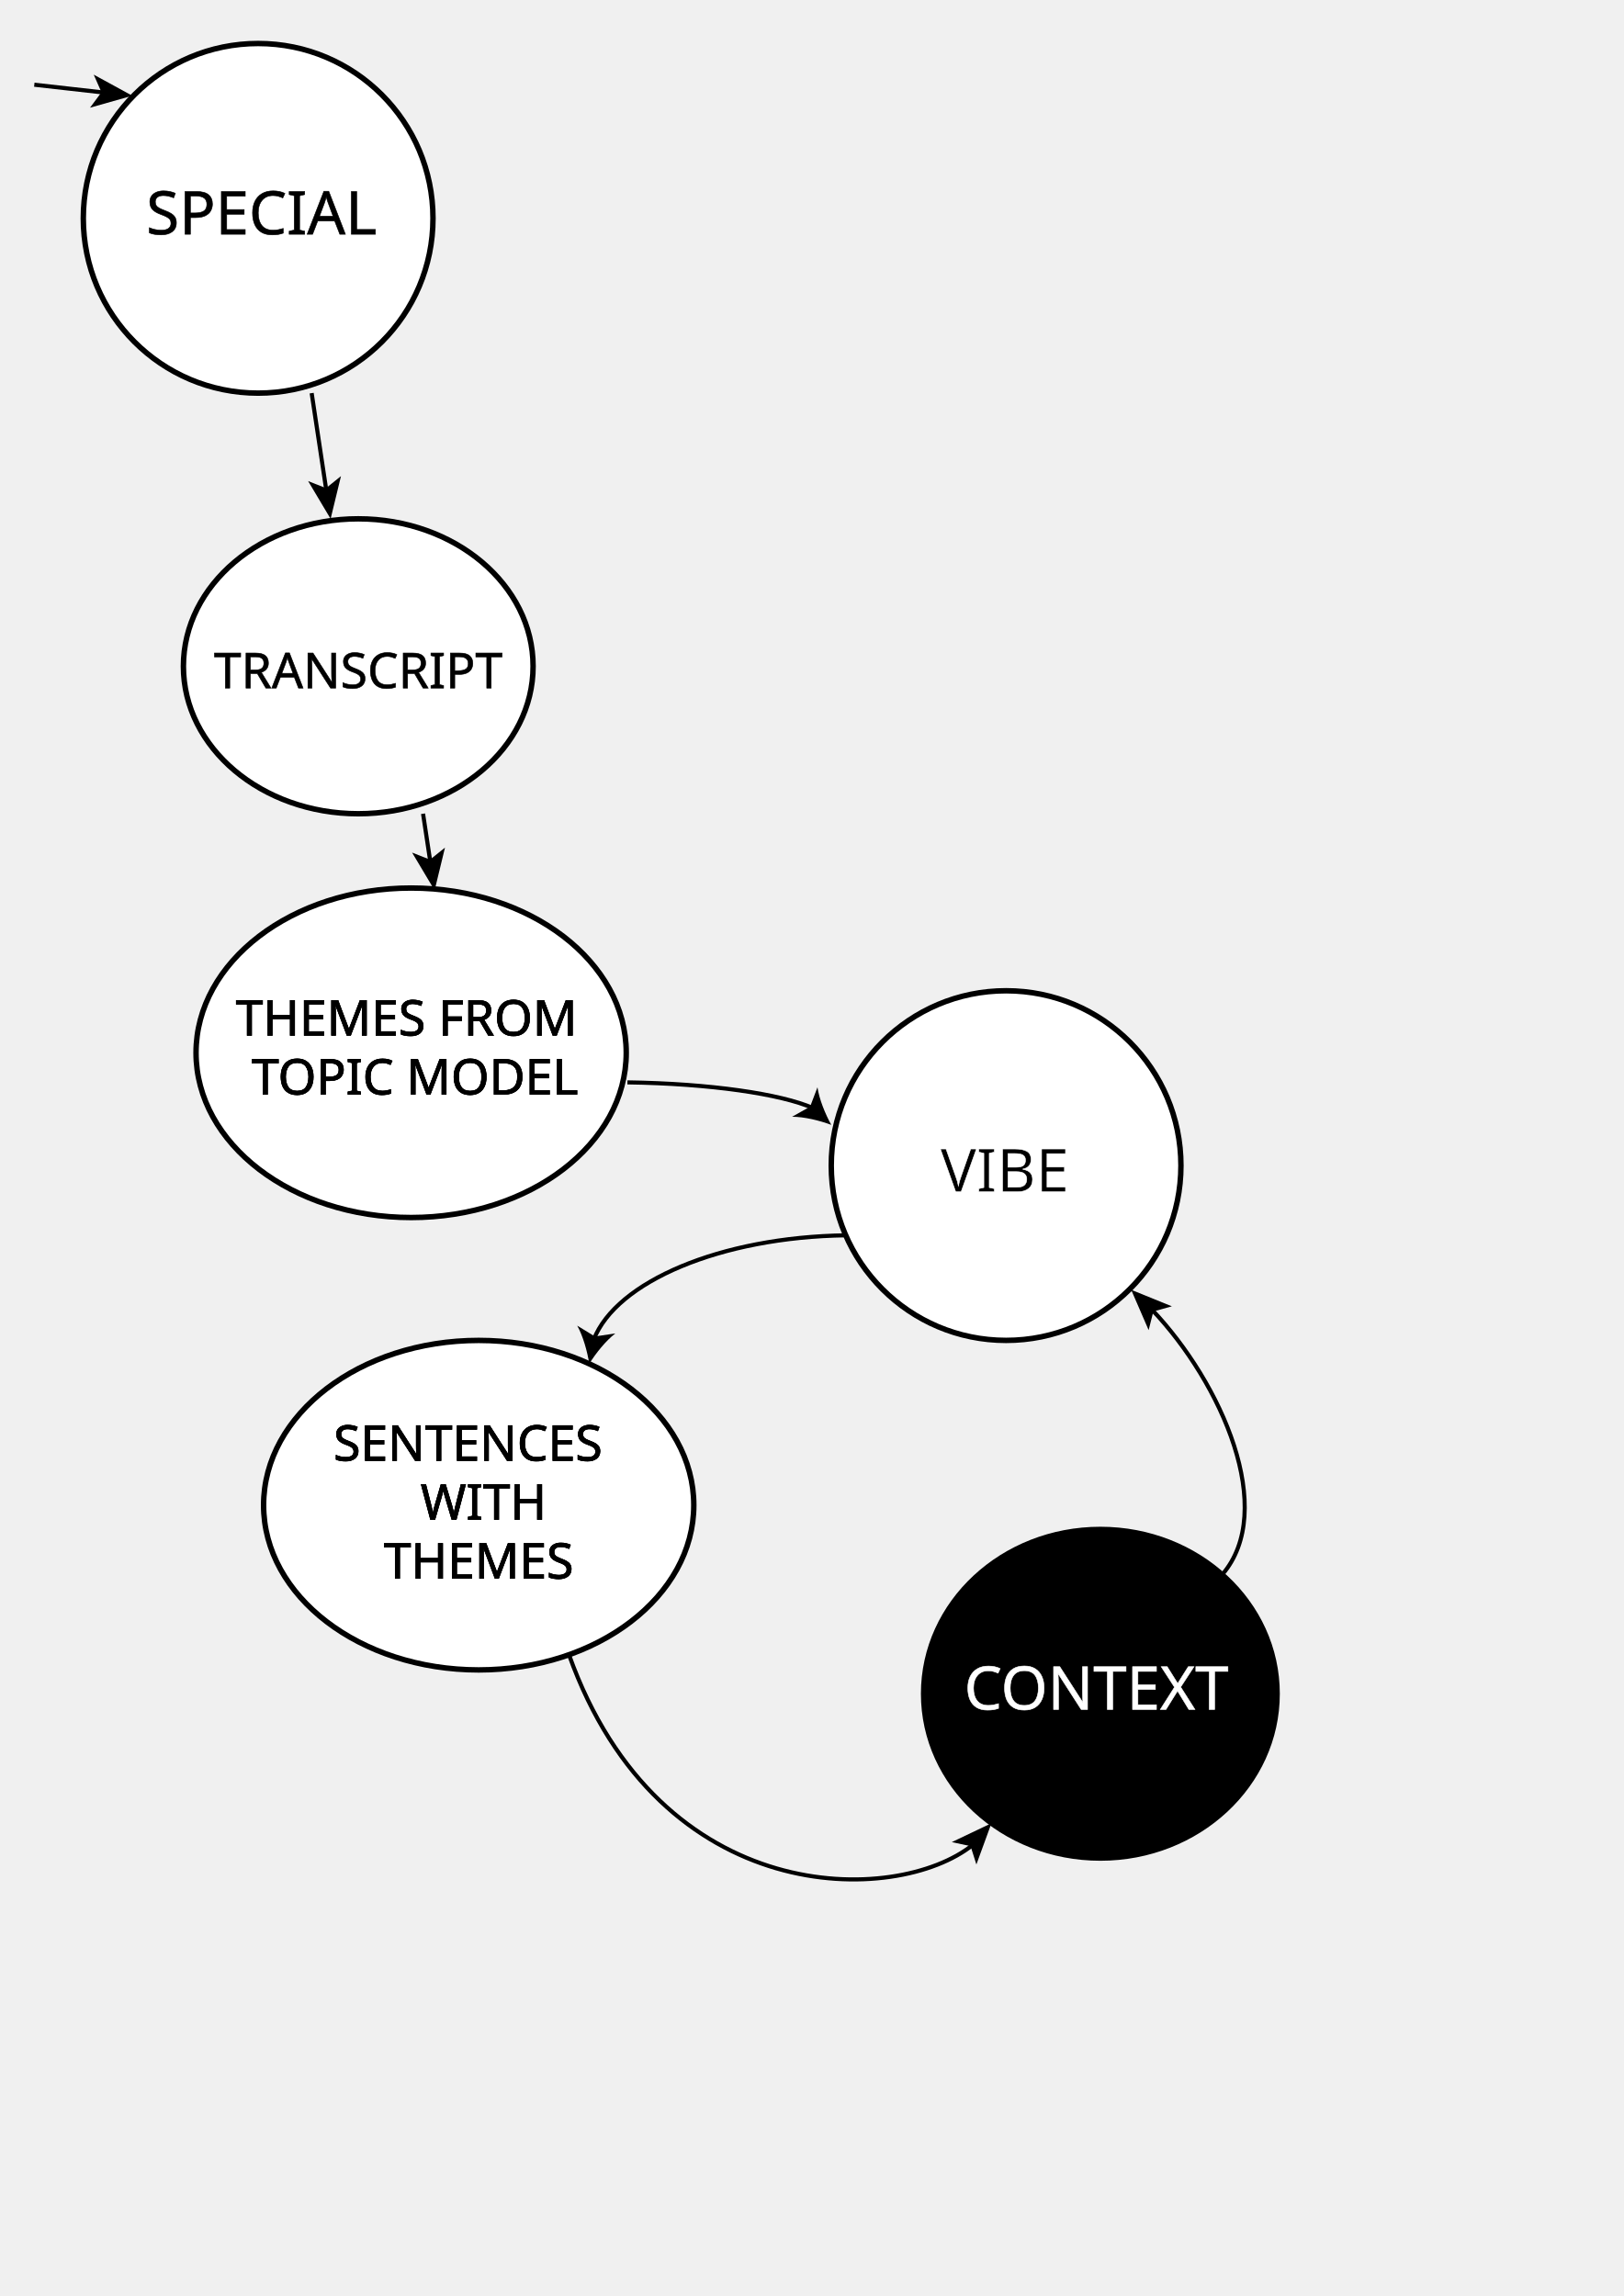
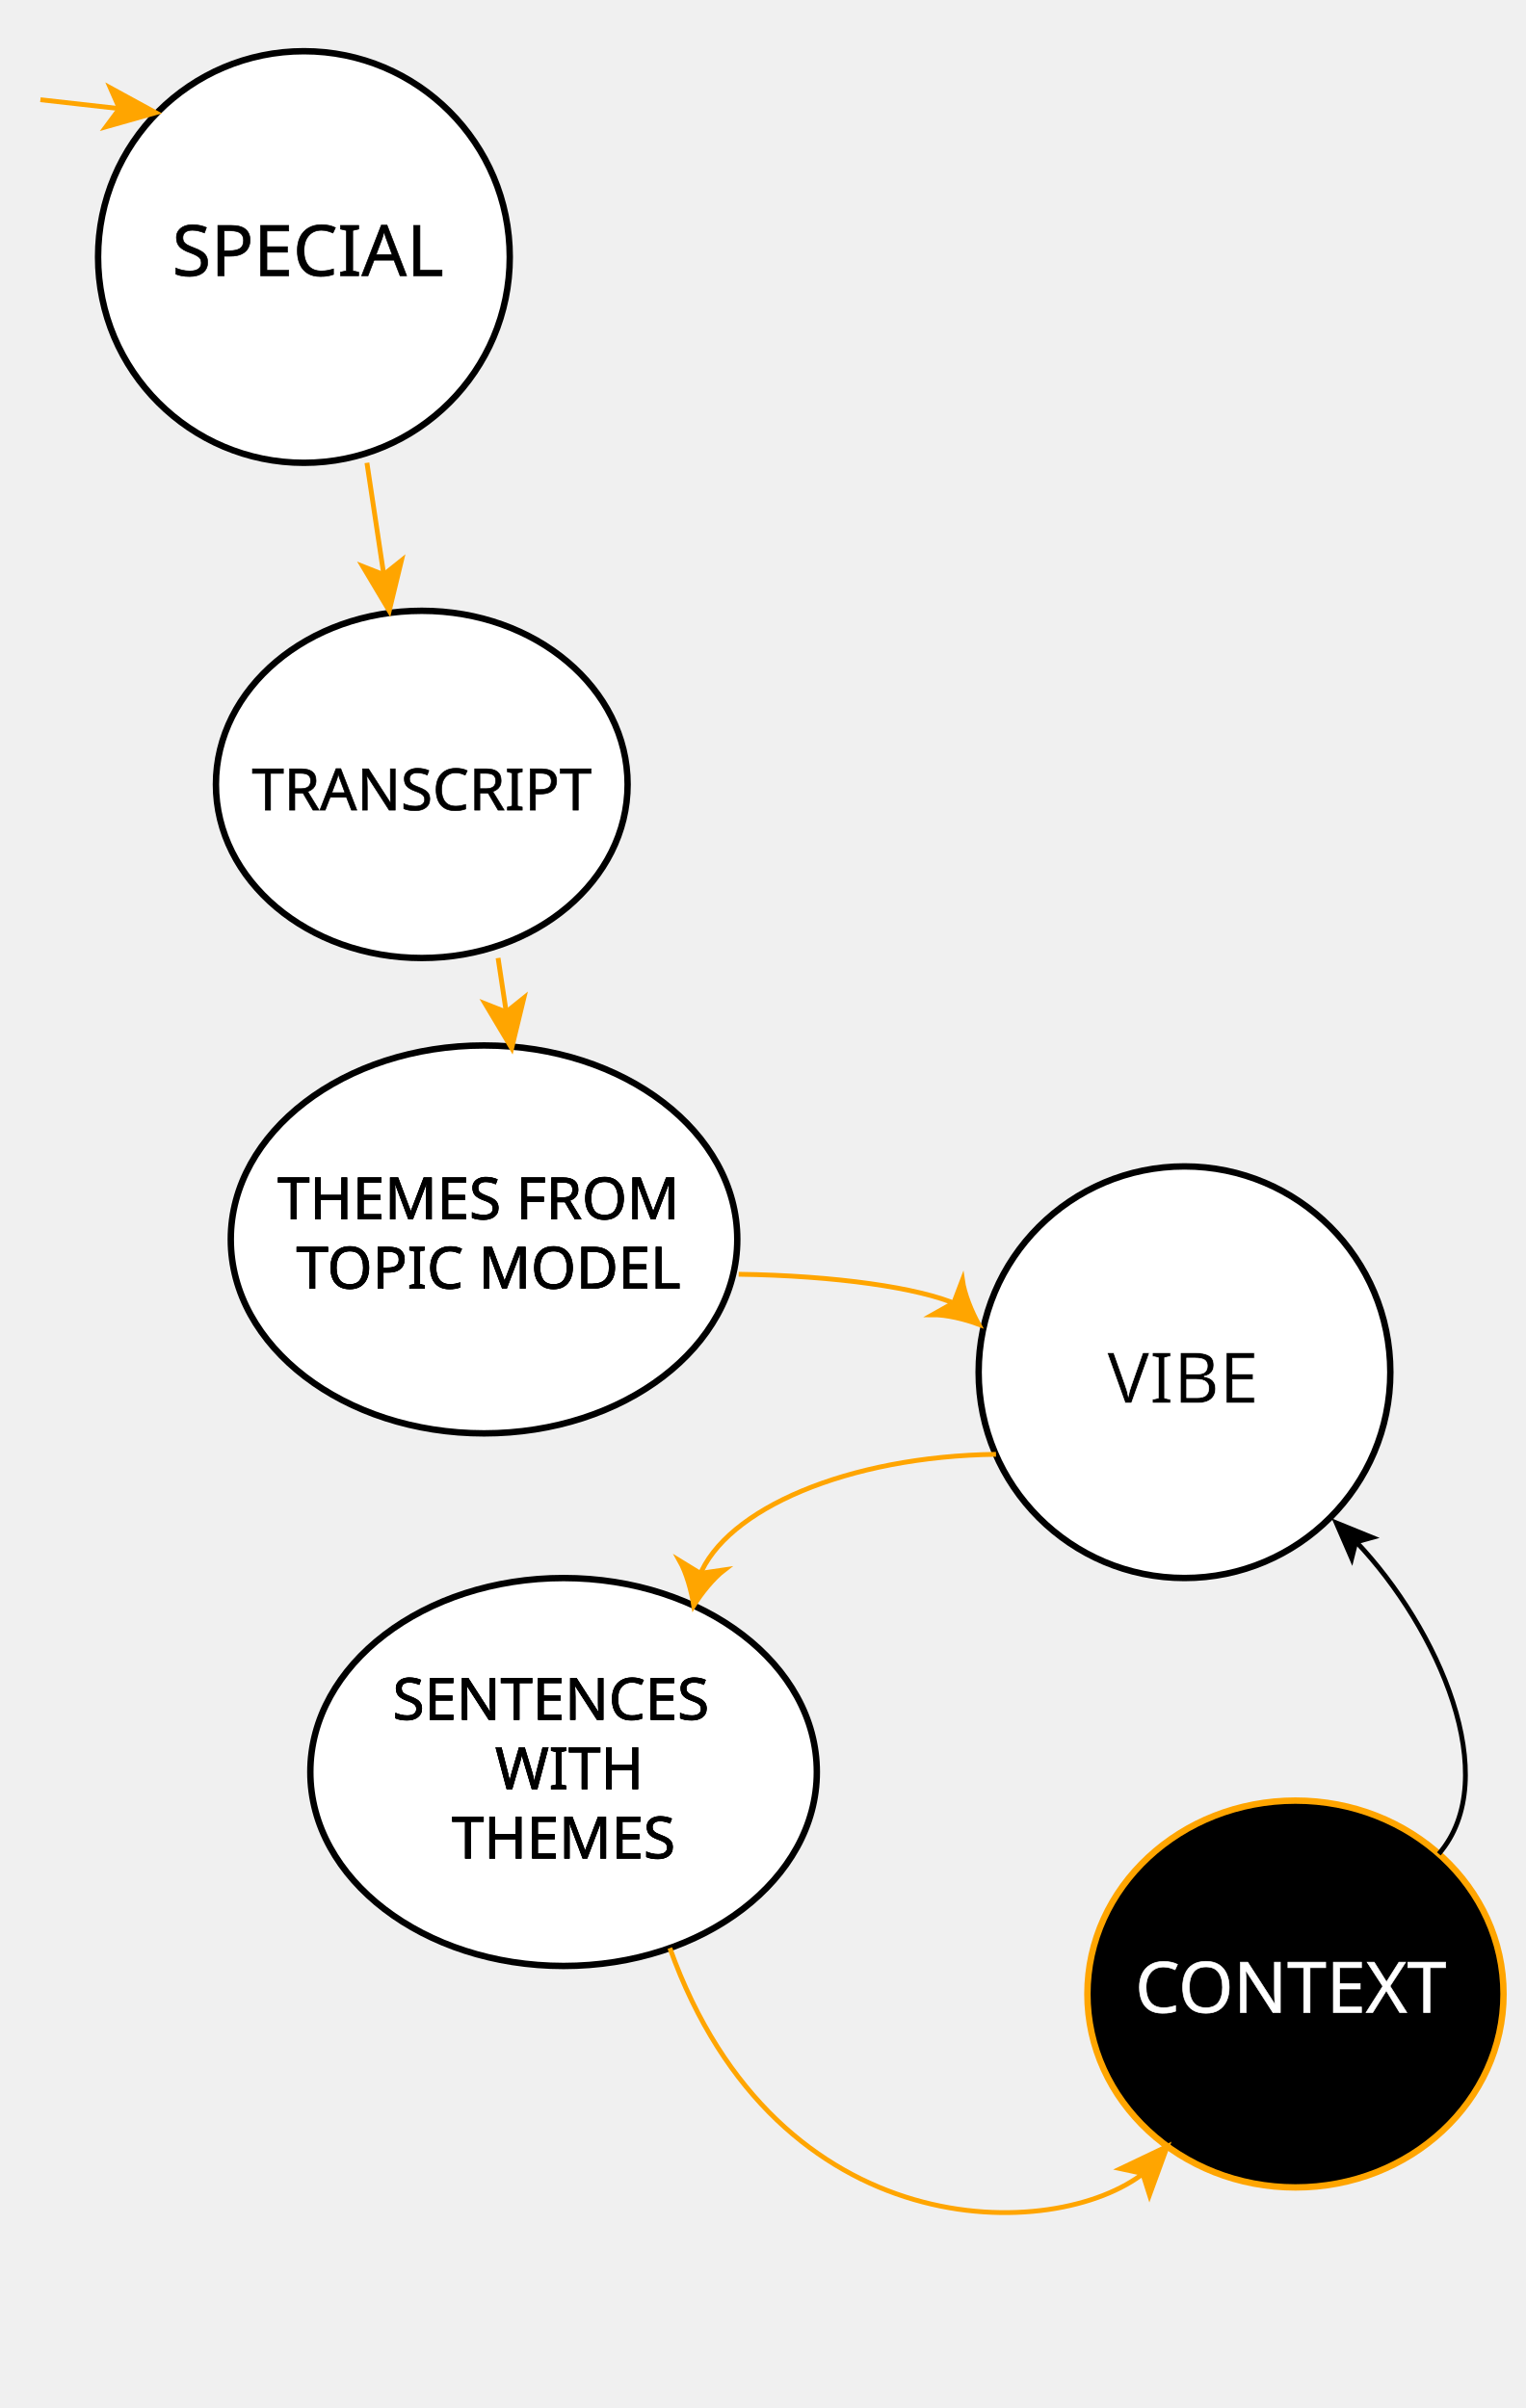
- <svg xmlns="http://www.w3.org/2000/svg" version="1.1" id="Layer_1" x="0px" y="0px" viewBox="0 0 595.28 841.89" style="enable-background:new 0 0 595.28 841.89;" xml:space="preserve">
+ <svg xmlns="http://www.w3.org/2000/svg" version="1.1" id="Layer_1" x="0px" y="0px" viewBox="0 0 475 750" style="enable-background:new 0 0 475 750;" xml:space="preserve">
  <style type="text/css">
	.st0{fill:#FFFFFF;stroke:#000000;stroke-width:2;stroke-miterlimit:10;}
	.st1{font-family:'Sk-Modernist-Regular';}
	.st2{font-size:22px;}
	.st3{fill:none;stroke:#000000;stroke-width:0.2;stroke-miterlimit:10;}
	.st4{font-size:18px;}
	.st5{fill:none;stroke:#000000;stroke-width:1.5;stroke-miterlimit:10;}
	.st6{stroke:#000000;stroke-width:0.2;stroke-miterlimit:10;}
	.st7{fill:none;stroke:#FFFFFF;stroke-width:0.2;stroke-miterlimit:10;}
- 	.st8{stroke:#000000;stroke-width:2;stroke-miterlimit:10;}
+ 	.st8{stroke:#FFA500;stroke-width:2;stroke-miterlimit:10;}
	.st9{fill:#FFFFFF;stroke:#FFFFFF;stroke-width:0.2;stroke-miterlimit:10;}
+ 	.st10{fill:#FFA500;stroke:#FFA500;stroke-width:1.5;stroke-miterlimit:10;}
+ 	.st11{fill:none;stroke:#FFA500;stroke-width:1.5;stroke-miterlimit:10;}
+ 
</style>
  <circle class="st0" cx="94.64" cy="80.05" r="64.1" />
  <text transform="matrix(1 0 0 1 53.6185 85.9056)" class="st1 st2">SPECIAL</text>
  <text transform="matrix(1 0 0 1 53.6185 85.9056)" class="st3 st1 st2">SPECIAL</text>
  <ellipse class="st0" cx="131.34" cy="244.31" rx="64.1" ry="54.07" />
  <text transform="matrix(1 0 0 1 78.43 252.3127)" class="st1 st4">TRANSCRIPT</text>
  <text transform="matrix(1 0 0 1 78.43 252.3127)" class="st3 st1 st4">TRANSCRIPT</text>
  <g>
    <g>
-       <line class="st5" x1="37.98" y1="33.92" x2="12.58" y2="31.06" />
+       <line class="st10" x1="37.98" y1="33.92" x2="12.58" y2="31.06" />
      <g>
-         <polygon points="48.51,35.1 34.36,27.37 37.2,33.83 33,39.49    " />
+         <polygon class="st10" points="48.51,35.1 34.36,27.37 37.2,33.83 33,39.49    " />
      </g>
    </g>
  </g>
  <g>
    <g>
-       <line class="st5" x1="119.63" y1="179.78" x2="114.26" y2="144.15" />
+       <line class="st10" x1="119.63" y1="179.78" x2="114.26" y2="144.15" />
      <g>
-         <polygon points="121.21,190.25 125.01,174.58 119.51,178.99 112.96,176.4    " />
+         <polygon class="st10" points="121.21,190.25 125.01,174.58 119.51,178.99 112.96,176.4    " />
      </g>
    </g>
  </g>
  <ellipse class="st0" cx="150.73" cy="386.03" rx="78.86" ry="60.41" />
  <text transform="matrix(1 0 0 1 86.4367 379.6811)" class="st6 st1 st4">THEMES FROM </text>
  <text transform="matrix(1 0 0 1 86.4367 379.6811)" class="st6 st1 st4">THEMES FROM </text>
  <text transform="matrix(1 0 0 1 92.2567 401.2811)" class="st6 st1 st4">TOPIC MODEL</text>
  <text transform="matrix(1 0 0 1 92.2567 401.2811)" class="st6 st1 st4">TOPIC MODEL</text>
  <circle class="st0" cx="368.85" cy="427.39" r="64.1" />
  <text transform="matrix(1 0 0 1 344.7699 437.0007)" class="st1 st2">VIBE</text>
  <text transform="matrix(1 0 0 1 344.7699 437.0007)" class="st7 st1 st2">VIBE</text>
  <g>
    <g>
-       <line class="st5" x1="157.76" y1="315.99" x2="155.1" y2="298.38" />
+       <line class="st10" x1="157.76" y1="315.99" x2="155.1" y2="298.38" />
      <g>
-         <polygon points="159.34,326.47 163.14,310.8 157.64,315.21 151.08,312.62    " />
+         <polygon class="st10" points="159.34,326.47 163.14,310.8 157.64,315.21 151.08,312.62    " />
      </g>
    </g>
  </g>
  <ellipse class="st0" cx="175.5" cy="551.91" rx="78.86" ry="60.41" />
  <text transform="matrix(1 0 0 1 122.2931 535.5789)" class="st6 st1 st4">SENTENCES </text>
  <text transform="matrix(1 0 0 1 122.2931 535.5789)" class="st6 st1 st4">SENTENCES </text>
  <text transform="matrix(1 0 0 1 154.2031 557.179)" class="st6 st1 st4">WITH</text>
  <text transform="matrix(1 0 0 1 154.2031 557.179)" class="st6 st1 st4">WITH</text>
  <text transform="matrix(1 0 0 1 140.7131 578.7789)" class="st6 st1 st4">THEMES</text>
  <text transform="matrix(1 0 0 1 140.7131 578.7789)" class="st6 st1 st4">THEMES</text>
  <ellipse class="st8" cx="403.41" cy="621.06" rx="64.79" ry="60.24" />
  <text transform="matrix(1 0 0 1 353.4695 626.8344)" class="st1 st2">CONTEXT</text>
  <text transform="matrix(1 0 0 1 353.4695 626.8344)" class="st9 st1 st2">CONTEXT</text>
  <g>
    <g>
-       <path class="st5" d="M298.08,406.32c-11.74-5.18-37.76-9.02-68.06-9.44" />
+       <path class="st11" d="M298.08,406.32c-11.74-5.18-37.76-9.02-68.06-9.44" />
      <g>
-         <path d="M304.75,412.46c-2.19-3.98-4.44-9.47-5.05-13.78l-2.7,7.09l-6.61,3.72C294.72,409.46,300.49,410.87,304.75,412.46z" />
+         <path class="st10" d="M304.75,412.46c-2.19-3.98-4.44-9.47-5.05-13.78l-2.7,7.09l-6.61,3.72C294.72,409.46,300.49,410.87,304.75,412.46z" />
      </g>
    </g>
  </g>
  <g>
    <g>
-       <path class="st5" d="M217.68,491.17c8.25-21.18,46.38-37.57,92.48-38.21" />
+       <path class="st11" d="M217.68,491.17c8.25-21.18,46.38-37.57,92.48-38.21" />
      <g>
-         <path d="M216.03,500.07c2.4-3.86,6.11-8.49,9.56-11.13l-7.51,1.1l-6.47-3.96C213.75,489.87,215.33,495.58,216.03,500.07z" />
+         <path class="st10" d="M216.03,500.07c2.4-3.86,6.11-8.49,9.56-11.13l-7.51,1.1l-6.47-3.96C213.75,489.87,215.33,495.58,216.03,500.07z" />
      </g>
    </g>
  </g>
  <g>
    <g>
-       <path class="st5" d="M356.56,676.53c-27.93,22.33-114.59,23.73-147.96-69.78" />
+       <path class="st11" d="M356.56,676.53c-27.93,22.33-114.59,23.73-147.96-69.78" />
      <g>
-         <polygon points="363.49,668.52 348.94,675.46 355.83,676.94 357.96,683.66    " />
+         <polygon class="st10" points="363.49,668.52 348.94,675.46 355.83,676.94 357.96,683.66    " />
      </g>
    </g>
  </g>
  <g>
    <g>
      <path class="st5" d="M422.35,480.25c25.51,26.85,46.09,73.51,25.71,97.16" />
      <g>
        <polygon points="414.7,472.93 421.11,487.72 422.84,480.88 429.63,479    " />
      </g>
    </g>
  </g>
</svg>
